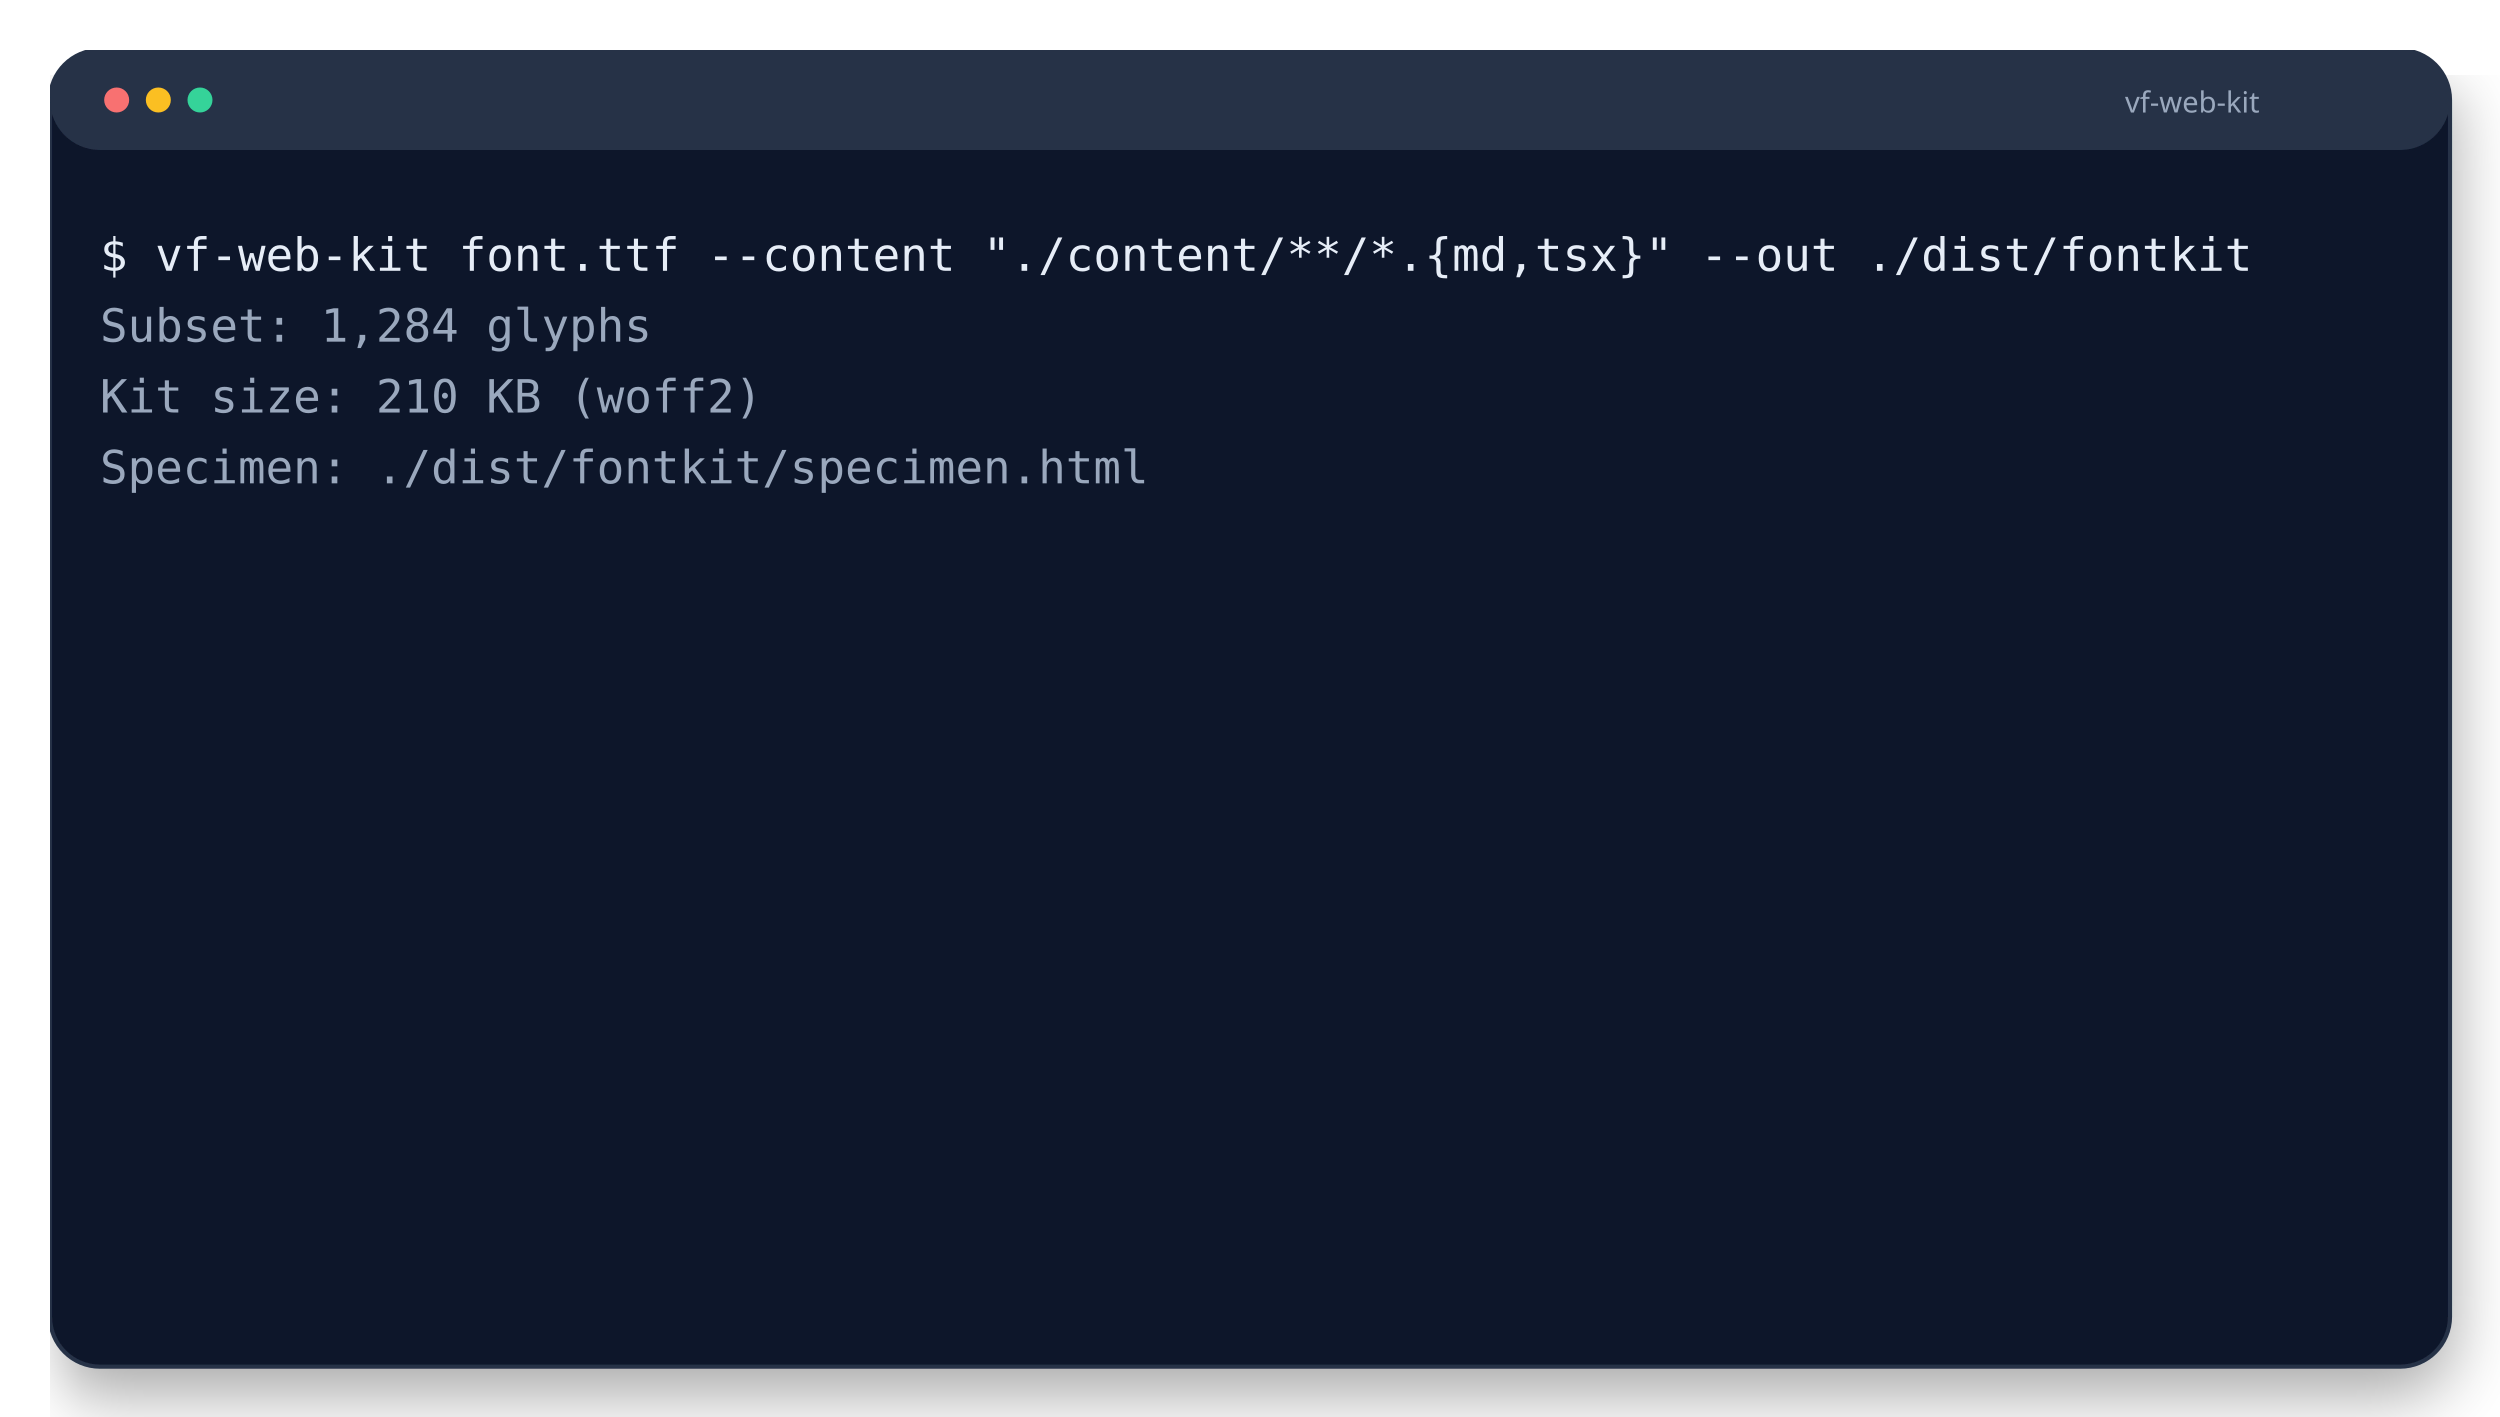
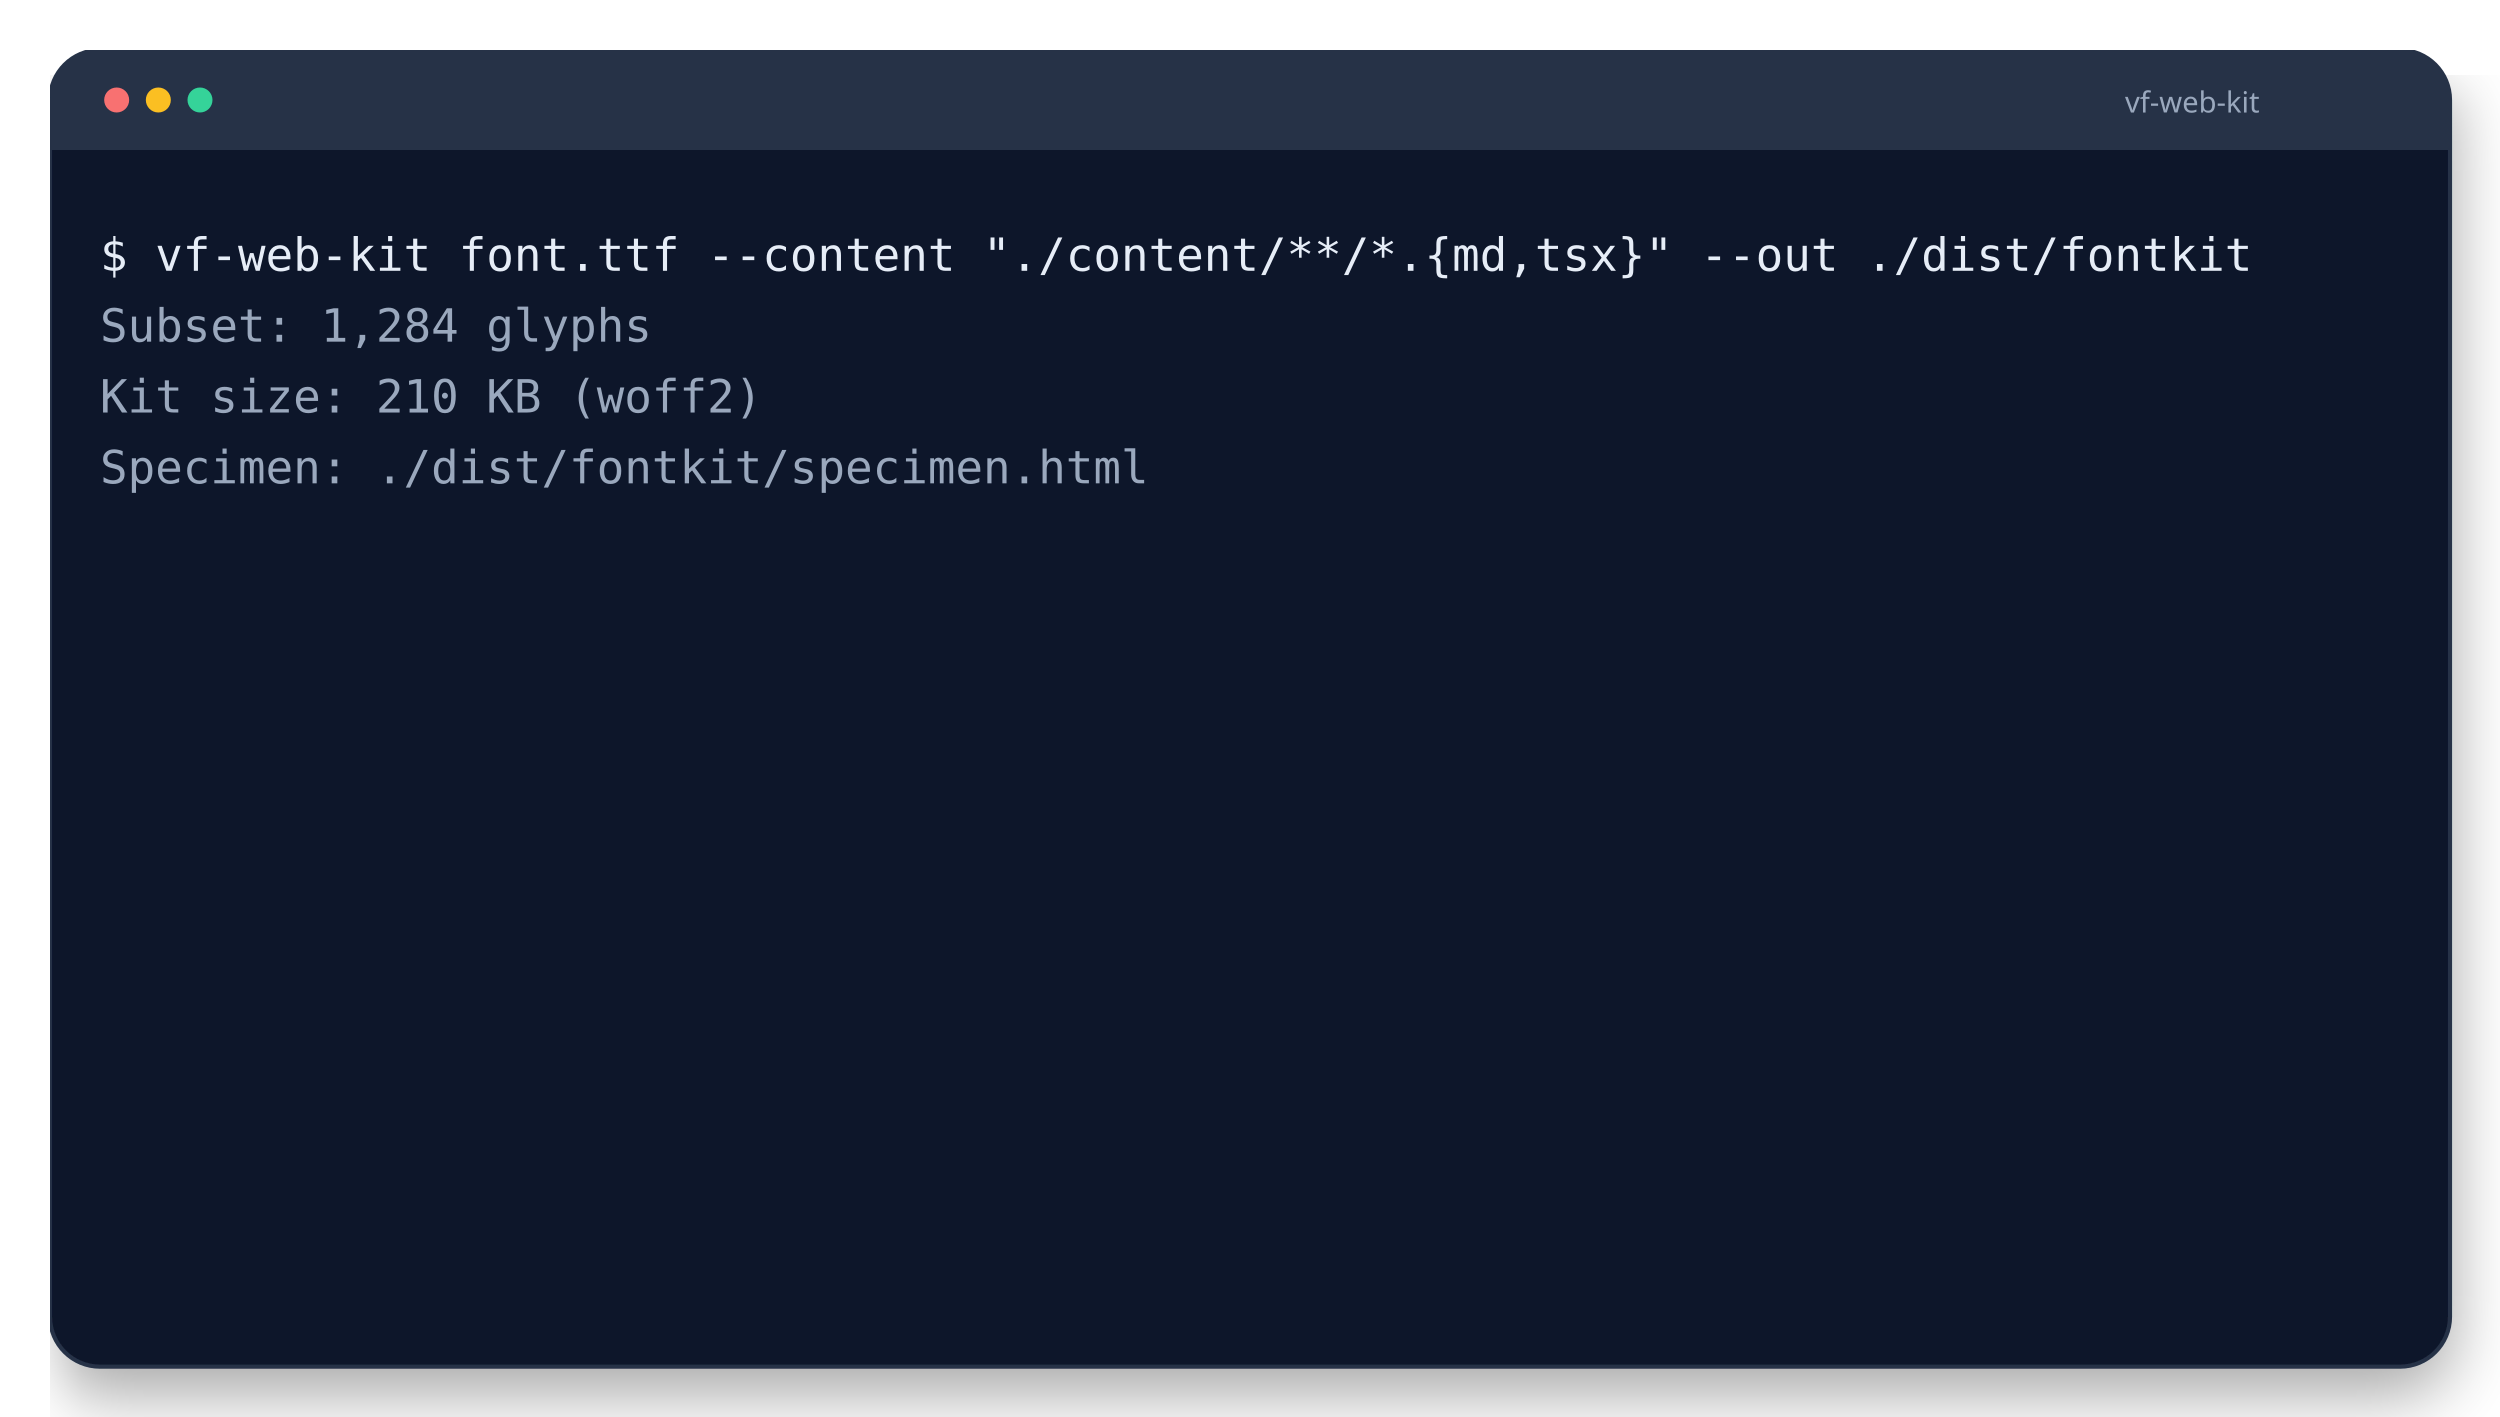
<svg xmlns="http://www.w3.org/2000/svg" width="1200" height="680" fill="none" style="color-scheme:light dark" viewBox="0 0 1200 680">
  <style>text{font-family:"Space Grotesk","Sora","IBM Plex Sans",sans-serif}.mono{font-family:"IBM Plex Mono","JetBrains Mono",monospace}</style>
  <defs>
    <filter id="shadow" width="200%" height="200%" x="0" y="0">
      <feDropShadow dx="0" dy="12" flood-color="#000" flood-opacity=".35" stdDeviation="16" />
    </filter>
  </defs>
  <g filter="url(#shadow)">
    <rect width="1152" height="632" x="24" y="24" fill="#0F172A" stroke="#253147" stroke-width="2" rx="24" />
-     <rect width="1152" height="48" x="24" y="24" fill="#253147" rx="24" />
+     <path fill="#253147" d="M48 24h1104a24 24 0 0 1 24 24v24H24V48a24 24 0 0 1 24-24" />
    <circle cx="56" cy="48" r="6" fill="#F87171" />
    <circle cx="76" cy="48" r="6" fill="#FBBF24" />
    <circle cx="96" cy="48" r="6" fill="#34D399" />
  </g>
  <text x="1020" y="54" fill="#9AA8BD" font-size="14">vf-web-kit</text>
  <text x="48" y="130" fill="#E6EDF7" class="mono" font-size="22">$ vf-web-kit font.ttf --content "./content/**/*.{md,tsx}" --out ./dist/fontkit</text>
  <text x="48" y="164" fill="#9AA8BD" class="mono" font-size="22">Subset: 1,284 glyphs</text>
  <text x="48" y="198" fill="#9AA8BD" class="mono" font-size="22">Kit size: 210 KB (woff2)</text>
  <text x="48" y="232" fill="#9AA8BD" class="mono" font-size="22">Specimen: ./dist/fontkit/specimen.html</text>
</svg>
